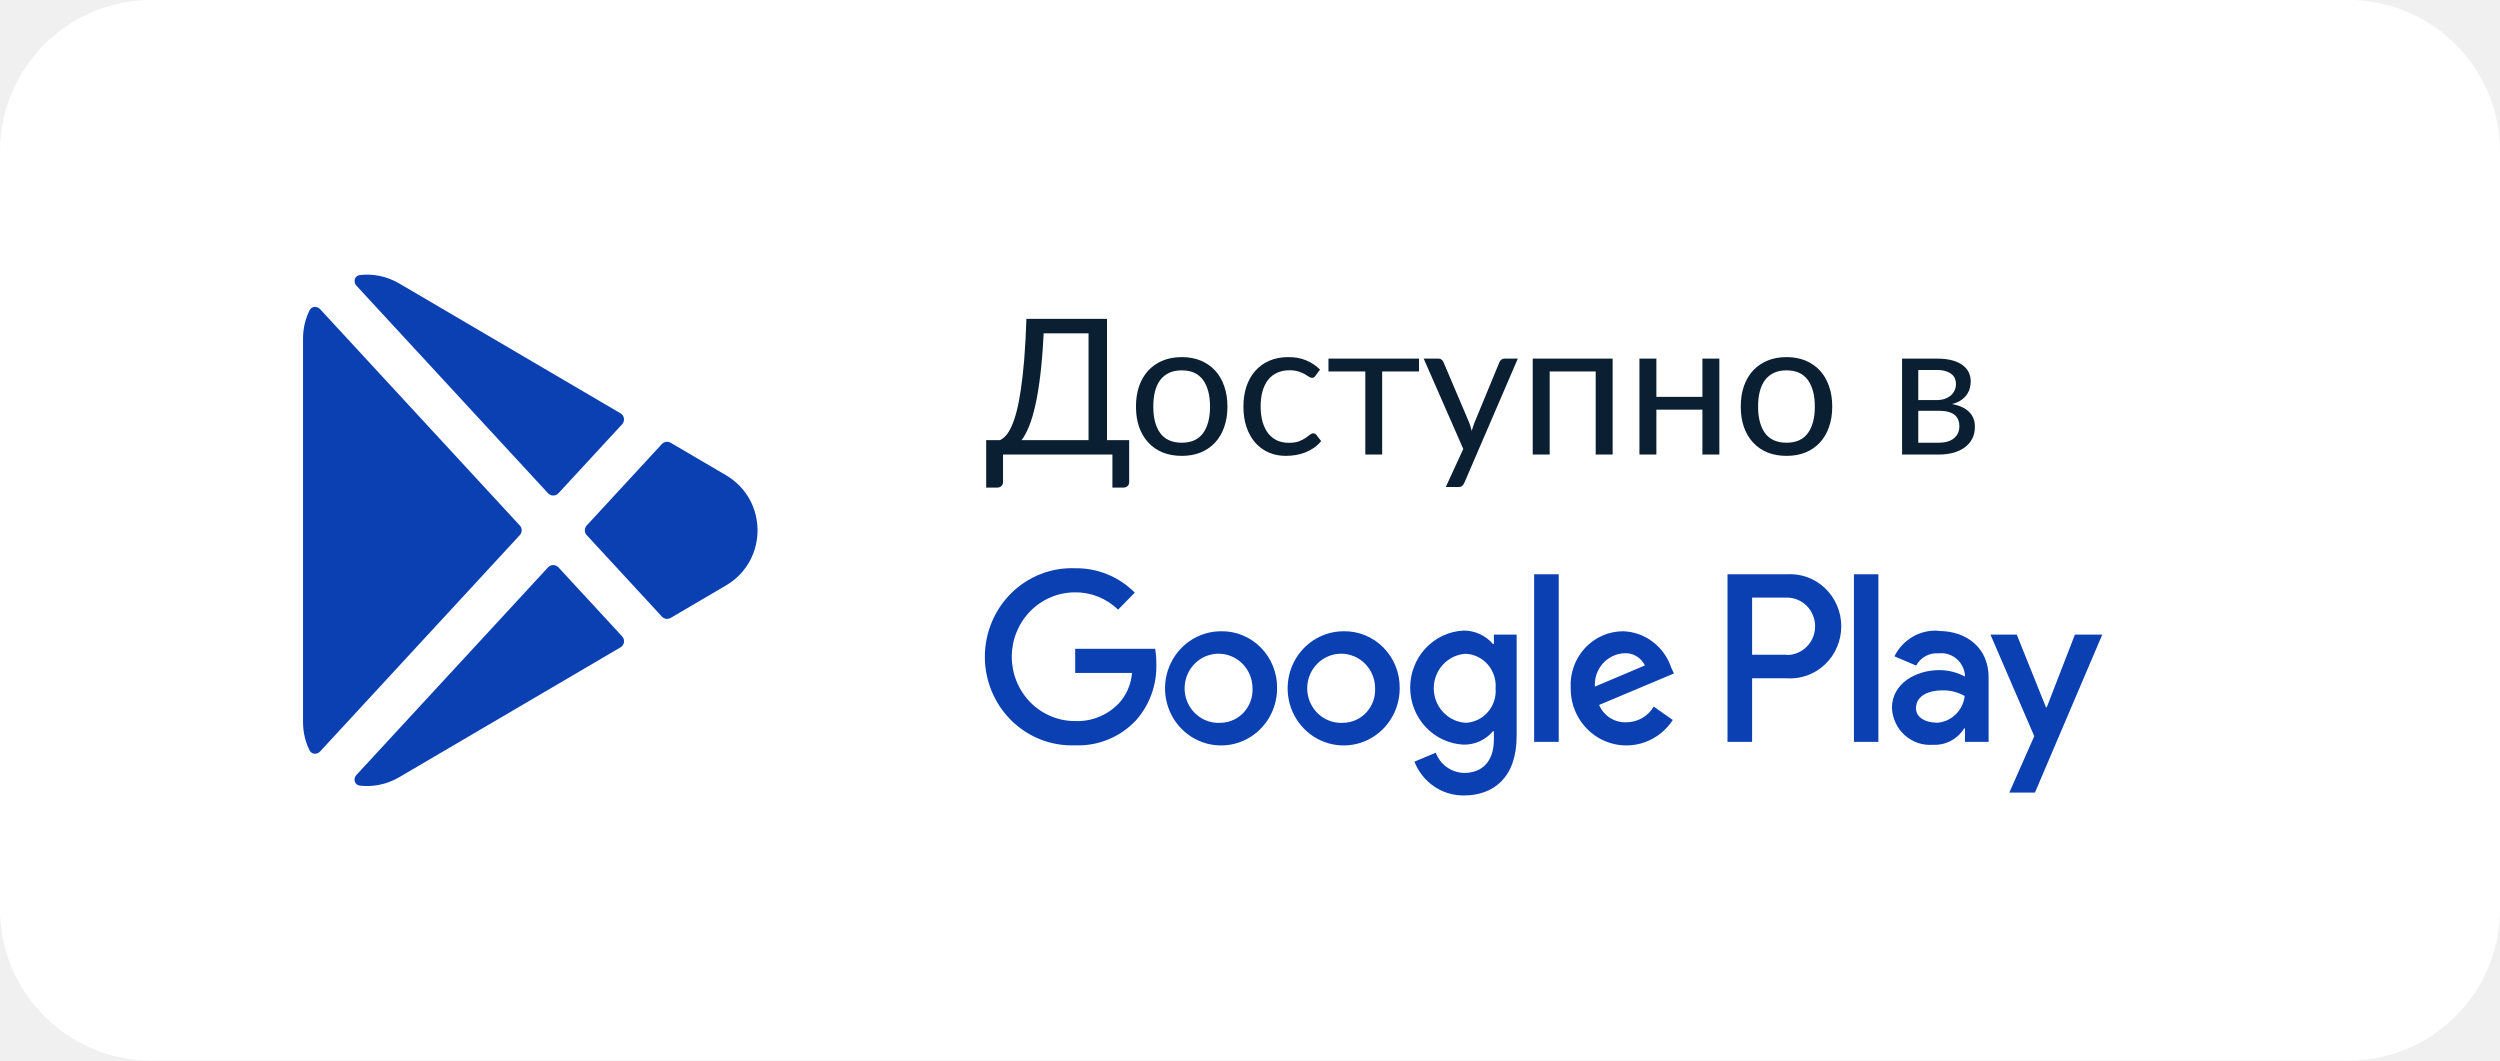
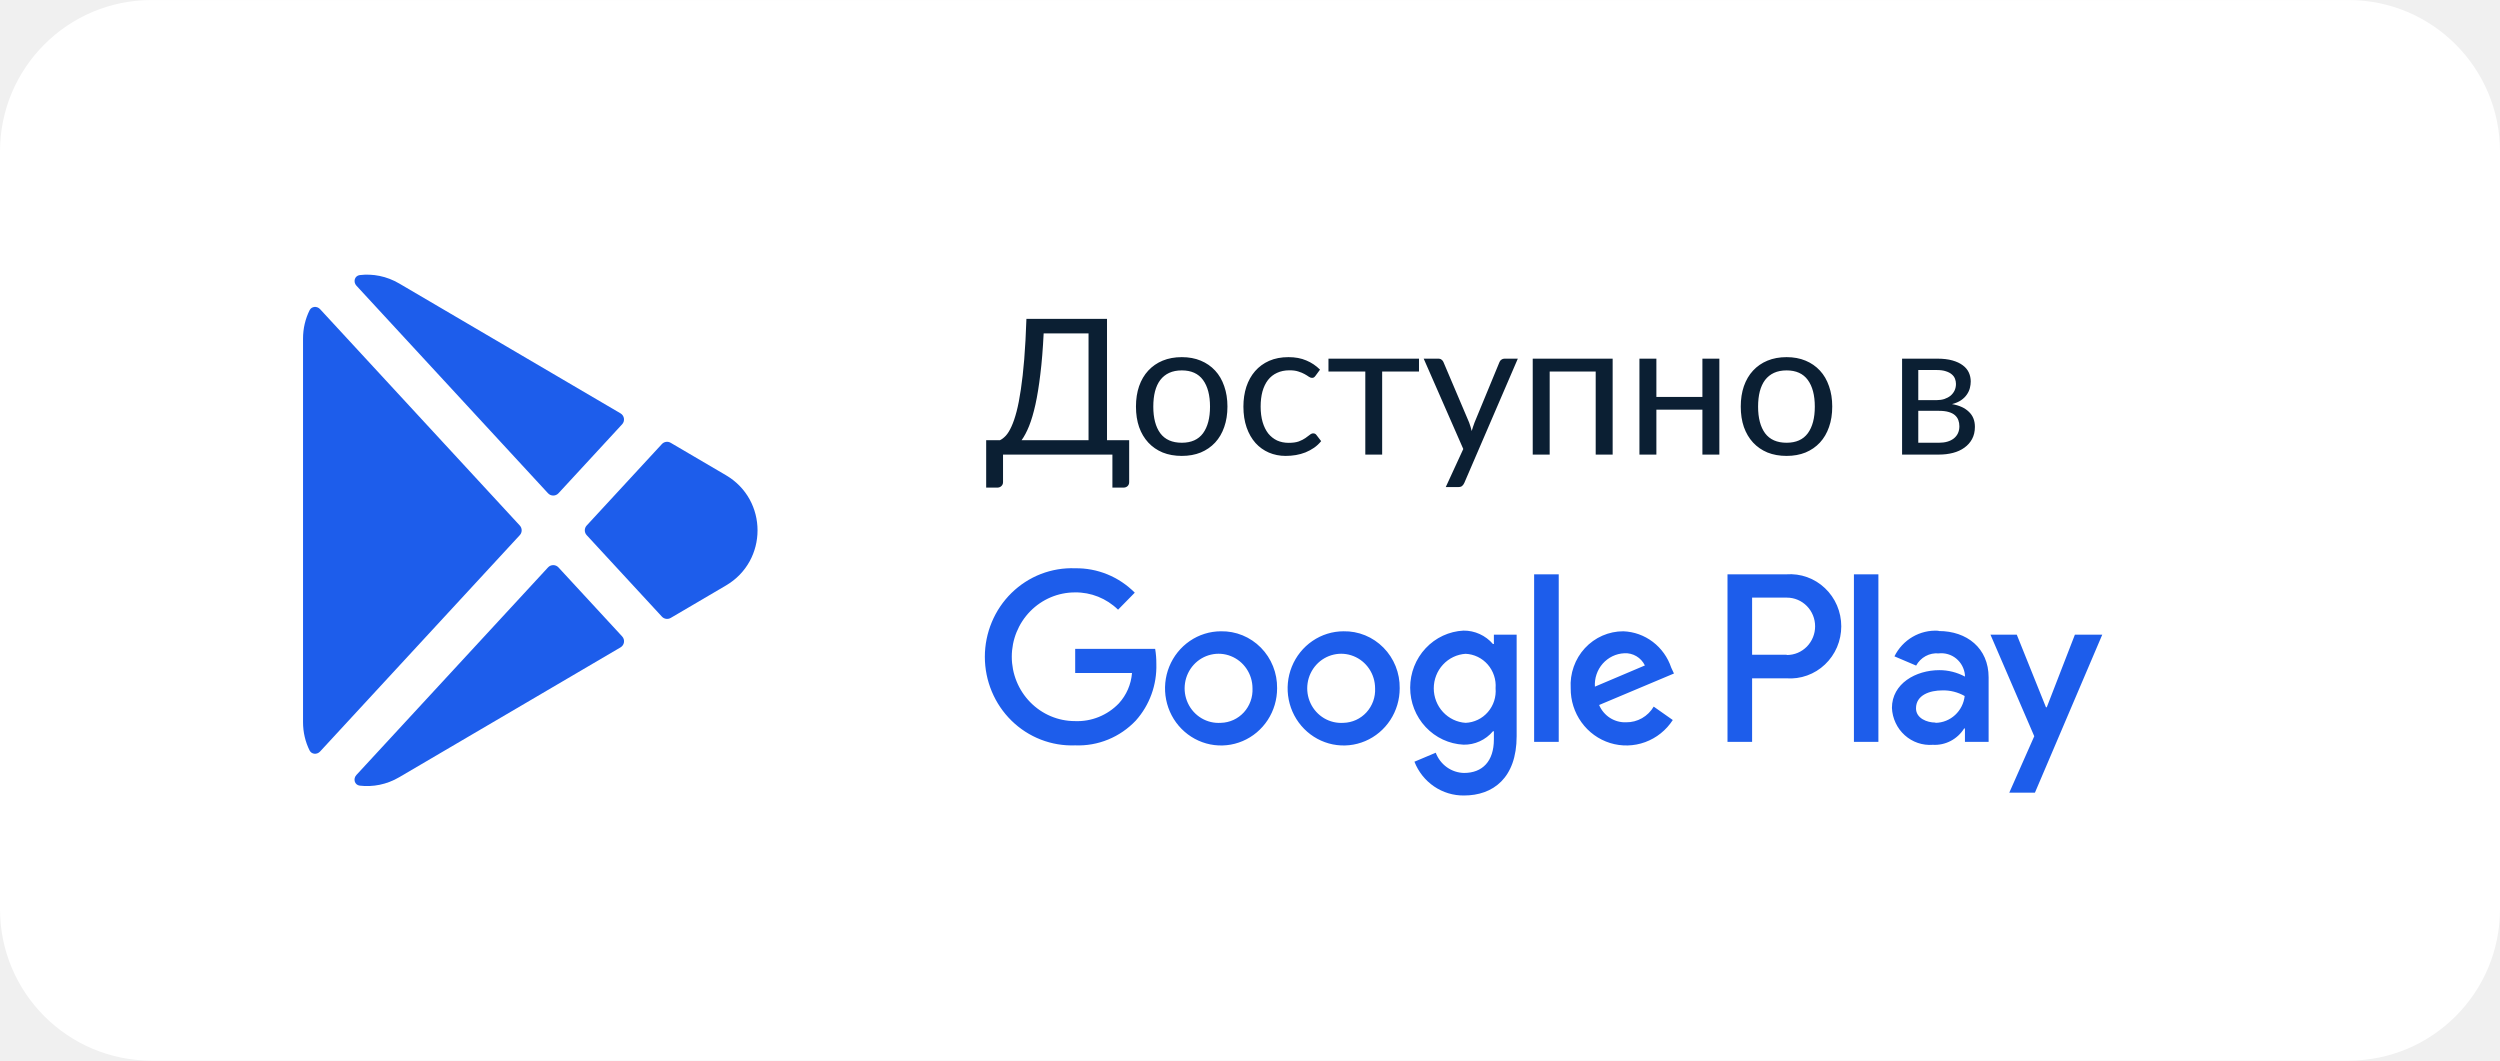
<svg xmlns="http://www.w3.org/2000/svg" width="132" height="56" viewBox="0 0 132 56" fill="none">
-   <path d="M0 8C0 3.582 3.582 0 8 0H124C128.418 0 132 3.582 132 8V48C132 52.418 128.418 56 124 56H8C3.582 56 0 52.418 0 48V8Z" fill="white" />
-   <path d="M57.475 23.24V17.6H55.105C55.065 18.417 55.008 19.133 54.935 19.75C54.862 20.367 54.775 20.902 54.675 21.355C54.575 21.808 54.463 22.188 54.34 22.495C54.217 22.798 54.083 23.047 53.94 23.24H57.475ZM59.62 23.24V25.455C59.62 25.542 59.592 25.612 59.535 25.665C59.478 25.718 59.403 25.745 59.31 25.745H58.735V24H52.96V25.455C52.96 25.542 52.93 25.612 52.87 25.665C52.813 25.718 52.74 25.745 52.65 25.745H52.07V23.24H52.8C52.903 23.19 53.007 23.11 53.11 23C53.213 22.887 53.312 22.727 53.405 22.52C53.502 22.31 53.592 22.047 53.675 21.73C53.758 21.413 53.833 21.027 53.9 20.57C53.97 20.11 54.03 19.573 54.08 18.96C54.13 18.347 54.168 17.638 54.195 16.835H58.45V23.24H59.62ZM62.399 18.855C62.769 18.855 63.102 18.917 63.399 19.04C63.695 19.163 63.949 19.338 64.159 19.565C64.369 19.792 64.529 20.067 64.639 20.39C64.752 20.71 64.809 21.068 64.809 21.465C64.809 21.865 64.752 22.225 64.639 22.545C64.529 22.865 64.369 23.138 64.159 23.365C63.949 23.592 63.695 23.767 63.399 23.89C63.102 24.01 62.769 24.07 62.399 24.07C62.025 24.07 61.689 24.01 61.389 23.89C61.092 23.767 60.839 23.592 60.629 23.365C60.419 23.138 60.257 22.865 60.144 22.545C60.034 22.225 59.979 21.865 59.979 21.465C59.979 21.068 60.034 20.71 60.144 20.39C60.257 20.067 60.419 19.792 60.629 19.565C60.839 19.338 61.092 19.163 61.389 19.04C61.689 18.917 62.025 18.855 62.399 18.855ZM62.399 23.375C62.899 23.375 63.272 23.208 63.519 22.875C63.765 22.538 63.889 22.07 63.889 21.47C63.889 20.867 63.765 20.397 63.519 20.06C63.272 19.723 62.899 19.555 62.399 19.555C62.145 19.555 61.924 19.598 61.734 19.685C61.547 19.772 61.39 19.897 61.264 20.06C61.14 20.223 61.047 20.425 60.984 20.665C60.924 20.902 60.894 21.17 60.894 21.47C60.894 22.07 61.017 22.538 61.264 22.875C61.514 23.208 61.892 23.375 62.399 23.375ZM69.462 19.835C69.436 19.872 69.409 19.9 69.382 19.92C69.356 19.94 69.319 19.95 69.272 19.95C69.222 19.95 69.167 19.93 69.107 19.89C69.047 19.847 68.972 19.8 68.882 19.75C68.796 19.7 68.687 19.655 68.557 19.615C68.431 19.572 68.274 19.55 68.087 19.55C67.837 19.55 67.617 19.595 67.427 19.685C67.237 19.772 67.077 19.898 66.947 20.065C66.821 20.232 66.724 20.433 66.657 20.67C66.594 20.907 66.562 21.172 66.562 21.465C66.562 21.772 66.597 22.045 66.667 22.285C66.737 22.522 66.836 22.722 66.962 22.885C67.092 23.045 67.247 23.168 67.427 23.255C67.611 23.338 67.816 23.38 68.042 23.38C68.259 23.38 68.437 23.355 68.577 23.305C68.717 23.252 68.832 23.193 68.922 23.13C69.016 23.067 69.092 23.01 69.152 22.96C69.216 22.907 69.277 22.88 69.337 22.88C69.411 22.88 69.467 22.908 69.507 22.965L69.757 23.29C69.647 23.427 69.522 23.543 69.382 23.64C69.242 23.737 69.091 23.818 68.927 23.885C68.767 23.948 68.599 23.995 68.422 24.025C68.246 24.055 68.066 24.07 67.882 24.07C67.566 24.07 67.271 24.012 66.997 23.895C66.727 23.778 66.492 23.61 66.292 23.39C66.092 23.167 65.936 22.893 65.822 22.57C65.709 22.247 65.652 21.878 65.652 21.465C65.652 21.088 65.704 20.74 65.807 20.42C65.914 20.1 66.067 19.825 66.267 19.595C66.471 19.362 66.719 19.18 67.012 19.05C67.309 18.92 67.649 18.855 68.032 18.855C68.389 18.855 68.702 18.913 68.972 19.03C69.246 19.143 69.487 19.305 69.697 19.515L69.462 19.835ZM74.923 19.615H72.978V24H72.088V19.615H70.143V18.935H74.923V19.615ZM80.141 18.935L77.316 25.495C77.286 25.562 77.248 25.615 77.201 25.655C77.158 25.695 77.09 25.715 76.996 25.715H76.336L77.261 23.705L75.171 18.935H75.941C76.018 18.935 76.078 18.955 76.121 18.995C76.168 19.032 76.2 19.073 76.216 19.12L77.571 22.31C77.625 22.45 77.67 22.597 77.706 22.75C77.753 22.593 77.803 22.445 77.856 22.305L79.171 19.12C79.191 19.067 79.225 19.023 79.271 18.99C79.321 18.953 79.376 18.935 79.436 18.935H80.141ZM85.148 24H84.253V19.615H81.823V24H80.928V18.935H85.148V24ZM90.782 18.935V24H89.887V21.63H87.457V24H86.562V18.935H87.457V20.955H89.887V18.935H90.782ZM94.332 18.855C94.702 18.855 95.035 18.917 95.332 19.04C95.629 19.163 95.882 19.338 96.092 19.565C96.302 19.792 96.462 20.067 96.572 20.39C96.686 20.71 96.742 21.068 96.742 21.465C96.742 21.865 96.686 22.225 96.572 22.545C96.462 22.865 96.302 23.138 96.092 23.365C95.882 23.592 95.629 23.767 95.332 23.89C95.035 24.01 94.702 24.07 94.332 24.07C93.959 24.07 93.622 24.01 93.322 23.89C93.025 23.767 92.772 23.592 92.562 23.365C92.352 23.138 92.191 22.865 92.077 22.545C91.967 22.225 91.912 21.865 91.912 21.465C91.912 21.068 91.967 20.71 92.077 20.39C92.191 20.067 92.352 19.792 92.562 19.565C92.772 19.338 93.025 19.163 93.322 19.04C93.622 18.917 93.959 18.855 94.332 18.855ZM94.332 23.375C94.832 23.375 95.206 23.208 95.452 22.875C95.699 22.538 95.822 22.07 95.822 21.47C95.822 20.867 95.699 20.397 95.452 20.06C95.206 19.723 94.832 19.555 94.332 19.555C94.079 19.555 93.857 19.598 93.667 19.685C93.481 19.772 93.324 19.897 93.197 20.06C93.074 20.223 92.981 20.425 92.917 20.665C92.857 20.902 92.827 21.17 92.827 21.47C92.827 22.07 92.951 22.538 93.197 22.875C93.447 23.208 93.826 23.375 94.332 23.375ZM102.375 23.375C102.708 23.375 102.971 23.298 103.165 23.145C103.358 22.988 103.455 22.775 103.455 22.505C103.455 22.385 103.436 22.277 103.4 22.18C103.363 22.08 103.303 21.993 103.22 21.92C103.136 21.847 103.025 21.79 102.885 21.75C102.748 21.71 102.58 21.69 102.38 21.69H101.285V23.375H102.375ZM101.285 19.535V21.125H102.26C102.406 21.125 102.541 21.105 102.665 21.065C102.791 21.022 102.9 20.963 102.99 20.89C103.08 20.813 103.15 20.723 103.2 20.62C103.25 20.513 103.275 20.397 103.275 20.27C103.275 20.177 103.258 20.087 103.225 20C103.191 19.91 103.135 19.832 103.055 19.765C102.975 19.695 102.87 19.64 102.74 19.6C102.61 19.557 102.45 19.535 102.26 19.535H101.285ZM102.285 18.935C102.598 18.935 102.866 18.967 103.09 19.03C103.313 19.093 103.496 19.18 103.64 19.29C103.783 19.397 103.888 19.523 103.955 19.67C104.021 19.817 104.055 19.973 104.055 20.14C104.055 20.25 104.04 20.365 104.01 20.485C103.98 20.605 103.926 20.72 103.85 20.83C103.776 20.94 103.675 21.04 103.545 21.13C103.418 21.217 103.258 21.285 103.065 21.335C103.451 21.402 103.75 21.537 103.96 21.74C104.17 21.94 104.275 22.205 104.275 22.535C104.275 22.782 104.225 22.997 104.125 23.18C104.028 23.36 103.893 23.512 103.72 23.635C103.55 23.758 103.35 23.85 103.12 23.91C102.89 23.97 102.643 24 102.38 24H100.43V18.935H102.285Z" fill="#0B1F33" />
-   <path d="M70.938 33.33C70.353 33.331 69.781 33.51 69.296 33.842C68.81 34.174 68.432 34.646 68.209 35.198C67.986 35.749 67.929 36.355 68.045 36.94C68.16 37.525 68.443 38.061 68.858 38.482C69.273 38.903 69.801 39.188 70.375 39.303C70.949 39.418 71.544 39.357 72.084 39.128C72.624 38.898 73.085 38.511 73.409 38.014C73.733 37.517 73.905 36.934 73.904 36.338C73.91 35.94 73.837 35.545 73.69 35.177C73.542 34.808 73.324 34.474 73.047 34.193C72.77 33.912 72.441 33.691 72.079 33.543C71.717 33.395 71.329 33.322 70.938 33.33ZM70.938 38.164C70.58 38.189 70.222 38.104 69.911 37.92C69.6 37.735 69.351 37.46 69.196 37.129C69.041 36.799 68.988 36.428 69.042 36.066C69.096 35.704 69.256 35.367 69.501 35.099C69.746 34.83 70.065 34.643 70.415 34.562C70.766 34.48 71.132 34.508 71.467 34.642C71.802 34.776 72.089 35.009 72.292 35.311C72.495 35.614 72.604 35.971 72.605 36.338C72.617 36.57 72.582 36.802 72.504 37.02C72.425 37.239 72.305 37.439 72.15 37.609C71.994 37.779 71.807 37.916 71.599 38.011C71.391 38.107 71.166 38.158 70.938 38.164ZM64.465 33.33C63.88 33.331 63.308 33.51 62.822 33.842C62.337 34.174 61.959 34.646 61.736 35.198C61.513 35.749 61.456 36.355 61.572 36.94C61.687 37.525 61.97 38.061 62.385 38.482C62.8 38.903 63.328 39.188 63.902 39.303C64.476 39.418 65.071 39.357 65.611 39.128C66.151 38.898 66.612 38.511 66.936 38.014C67.26 37.517 67.432 36.934 67.431 36.338C67.436 35.94 67.364 35.545 67.216 35.177C67.069 34.808 66.851 34.474 66.574 34.193C66.297 33.912 65.968 33.691 65.606 33.543C65.243 33.395 64.856 33.322 64.465 33.33ZM64.465 38.164C64.106 38.189 63.749 38.104 63.438 37.92C63.127 37.735 62.878 37.46 62.723 37.129C62.568 36.799 62.514 36.428 62.569 36.066C62.623 35.704 62.783 35.367 63.028 35.099C63.273 34.83 63.591 34.643 63.942 34.562C64.293 34.48 64.659 34.508 64.994 34.642C65.329 34.776 65.616 35.009 65.819 35.311C66.022 35.614 66.131 35.971 66.132 36.338C66.143 36.57 66.109 36.802 66.03 37.02C65.952 37.239 65.832 37.439 65.677 37.609C65.521 37.779 65.334 37.916 65.126 38.011C64.918 38.107 64.693 38.158 64.465 38.164ZM56.77 34.257V35.531H59.77C59.723 36.131 59.478 36.697 59.075 37.138C58.775 37.45 58.412 37.695 58.013 37.856C57.613 38.017 57.185 38.09 56.756 38.072C55.871 38.072 55.023 37.714 54.398 37.077C53.773 36.44 53.422 35.576 53.422 34.675C53.422 33.774 53.773 32.91 54.398 32.273C55.023 31.635 55.871 31.277 56.756 31.277C57.603 31.265 58.422 31.593 59.034 32.191L59.916 31.292C59.502 30.874 59.01 30.546 58.47 30.324C57.93 30.103 57.352 29.994 56.77 30.003C56.152 29.979 55.536 30.082 54.959 30.306C54.381 30.53 53.854 30.87 53.408 31.306C52.963 31.743 52.609 32.267 52.367 32.846C52.125 33.425 52 34.048 52 34.678C52 35.308 52.125 35.931 52.367 36.51C52.609 37.09 52.963 37.613 53.408 38.05C53.854 38.486 54.381 38.827 54.959 39.051C55.536 39.275 56.152 39.377 56.77 39.353C57.364 39.377 57.956 39.273 58.508 39.047C59.06 38.822 59.559 38.48 59.971 38.044C60.701 37.227 61.089 36.153 61.055 35.05C61.057 34.784 61.036 34.519 60.992 34.257H56.77ZM88.24 35.248C88.058 34.705 87.72 34.231 87.268 33.888C86.817 33.546 86.274 33.351 85.711 33.33C85.332 33.329 84.956 33.408 84.606 33.561C84.257 33.714 83.943 33.939 83.683 34.221C83.422 34.503 83.221 34.836 83.093 35.2C82.964 35.564 82.909 35.951 82.933 36.338C82.927 36.984 83.126 37.615 83.502 38.136C83.876 38.657 84.406 39.04 85.013 39.229C85.619 39.418 86.269 39.401 86.866 39.183C87.462 38.964 87.974 38.554 88.323 38.015L87.316 37.307C87.166 37.562 86.953 37.773 86.698 37.918C86.444 38.063 86.156 38.138 85.864 38.136C85.563 38.148 85.266 38.068 85.01 37.905C84.755 37.742 84.554 37.504 84.433 37.222L88.385 35.559L88.24 35.248ZM84.211 36.253C84.197 36.033 84.226 35.813 84.297 35.604C84.368 35.396 84.478 35.204 84.622 35.04C84.767 34.876 84.942 34.743 85.137 34.649C85.332 34.554 85.544 34.501 85.76 34.491C85.984 34.477 86.207 34.53 86.401 34.645C86.595 34.76 86.751 34.93 86.85 35.135L84.211 36.253ZM81.002 39.169H82.301V30.322H81.002V39.169ZM78.877 34.002H78.829C78.634 33.777 78.395 33.597 78.126 33.475C77.858 33.353 77.567 33.291 77.273 33.294C76.514 33.332 75.798 33.666 75.274 34.226C74.749 34.787 74.457 35.532 74.457 36.306C74.457 37.08 74.749 37.825 75.274 38.386C75.798 38.946 76.514 39.28 77.273 39.317C77.567 39.323 77.859 39.263 78.128 39.141C78.397 39.018 78.636 38.837 78.829 38.61H78.877V39.041C78.877 40.195 78.273 40.811 77.3 40.811C76.976 40.803 76.66 40.698 76.394 40.508C76.129 40.317 75.924 40.051 75.807 39.742L74.682 40.216C74.89 40.749 75.252 41.204 75.719 41.523C76.187 41.841 76.738 42.008 77.3 42C78.822 42 80.079 41.087 80.079 38.864V33.507H78.877V34.002ZM77.384 38.164C76.929 38.135 76.502 37.93 76.189 37.592C75.877 37.253 75.703 36.806 75.703 36.341C75.703 35.877 75.877 35.43 76.189 35.091C76.502 34.752 76.929 34.548 77.384 34.519C77.606 34.529 77.824 34.584 78.025 34.681C78.227 34.779 78.406 34.917 78.554 35.086C78.702 35.256 78.814 35.454 78.885 35.669C78.957 35.884 78.984 36.112 78.967 36.338C78.986 36.565 78.96 36.793 78.89 37.01C78.82 37.226 78.707 37.425 78.559 37.596C78.411 37.767 78.231 37.905 78.028 38.003C77.826 38.1 77.607 38.155 77.384 38.164ZM94.324 30.322H91.212V39.169H92.511V35.814H94.324C94.694 35.841 95.066 35.79 95.415 35.665C95.766 35.539 96.087 35.341 96.358 35.083C96.63 34.826 96.847 34.514 96.995 34.167C97.143 33.82 97.219 33.446 97.219 33.068C97.219 32.69 97.143 32.316 96.995 31.969C96.847 31.622 96.63 31.31 96.358 31.053C96.087 30.795 95.766 30.597 95.415 30.472C95.066 30.346 94.694 30.295 94.324 30.322ZM94.324 34.569H92.511V31.553H94.352C94.547 31.553 94.74 31.593 94.921 31.669C95.101 31.745 95.264 31.857 95.403 31.997C95.54 32.138 95.65 32.305 95.725 32.489C95.8 32.672 95.838 32.869 95.838 33.068C95.838 33.267 95.8 33.464 95.725 33.648C95.65 33.831 95.54 33.998 95.403 34.139C95.264 34.28 95.101 34.391 94.921 34.467C94.74 34.544 94.547 34.583 94.352 34.583L94.324 34.569ZM102.339 33.302C101.866 33.272 101.395 33.384 100.984 33.624C100.572 33.865 100.24 34.222 100.026 34.653L101.172 35.142C101.288 34.929 101.462 34.755 101.673 34.641C101.883 34.526 102.122 34.477 102.36 34.498C102.525 34.478 102.692 34.492 102.851 34.539C103.011 34.586 103.16 34.665 103.289 34.771C103.418 34.877 103.525 35.008 103.604 35.157C103.683 35.306 103.733 35.469 103.749 35.637V35.722C103.331 35.498 102.866 35.382 102.395 35.382C101.158 35.382 99.894 36.09 99.894 37.378C99.906 37.652 99.972 37.92 100.089 38.168C100.204 38.415 100.368 38.636 100.57 38.818C100.771 38.999 101.007 39.138 101.261 39.225C101.516 39.312 101.786 39.346 102.054 39.325C102.38 39.343 102.705 39.273 102.995 39.121C103.286 38.969 103.532 38.741 103.707 38.461H103.749V39.169H104.999V35.764C104.999 34.215 103.846 33.316 102.367 33.316L102.339 33.302ZM102.179 38.15C101.756 38.15 101.165 37.93 101.165 37.399C101.165 36.692 101.901 36.451 102.554 36.451C102.967 36.441 103.374 36.543 103.735 36.748C103.692 37.133 103.513 37.488 103.231 37.748C102.951 38.008 102.587 38.156 102.207 38.164L102.179 38.15ZM109.555 33.507L108.069 37.343H108.027L106.485 33.507H105.096L107.409 38.871L106.09 41.851H107.444L111 33.507H109.555ZM97.887 39.169H99.179V30.322H97.887V39.169Z" fill="#0B40B3" />
-   <path fill-rule="evenodd" clip-rule="evenodd" d="M35.413 32.625C35.261 32.714 35.068 32.685 34.948 32.556L30.978 28.254C30.845 28.111 30.845 27.889 30.978 27.746L34.946 23.446C35.066 23.317 35.26 23.288 35.412 23.377L38.331 25.091C40.554 26.395 40.554 29.608 38.331 30.912L35.413 32.625ZM32.765 34.179C32.971 34.058 33.013 33.777 32.851 33.601L29.487 29.957C29.339 29.796 29.085 29.796 28.936 29.957L18.818 40.919C18.63 41.122 18.722 41.449 18.997 41.481C19.684 41.56 20.41 41.429 21.083 41.034L32.765 34.179ZM16.9 39.679C16.737 39.856 16.45 39.835 16.344 39.619C16.125 39.176 16 38.671 16 38.123V17.88C16 17.331 16.126 16.826 16.345 16.382C16.451 16.166 16.738 16.145 16.901 16.322L27.446 27.746C27.579 27.889 27.579 28.111 27.446 28.254L16.9 39.679ZM19 14.522C18.725 14.554 18.632 14.88 18.82 15.084L28.936 26.043C29.085 26.204 29.339 26.204 29.487 26.043L32.849 22.401C33.011 22.225 32.97 21.944 32.763 21.823L21.083 14.969C20.41 14.575 19.686 14.443 19 14.522Z" fill="#0B40B3" />
+   <path d="M0 8.002C0 3.583 3.582 0.002 8 0.002H124C128.418 0.002 132 3.583 132 8.002V48.002C132 52.42 128.418 56.002 124 56.002H8C3.582 56.002 0 52.42 0 48.002V8.002Z" fill="white" />
+   <path d="M58.45 16.837V23.242H59.62V25.457C59.62 25.543 59.592 25.613 59.535 25.667C59.478 25.72 59.403 25.747 59.31 25.747H58.735V24.002H52.96V25.457C52.96 25.543 52.93 25.613 52.87 25.667C52.813 25.72 52.74 25.747 52.65 25.747H52.07V23.242H52.8C52.903 23.192 53.007 23.112 53.11 23.002C53.213 22.888 53.312 22.728 53.405 22.522C53.502 22.312 53.592 22.048 53.675 21.732C53.758 21.415 53.833 21.028 53.9 20.572C53.97 20.112 54.03 19.575 54.08 18.962C54.13 18.348 54.168 17.64 54.195 16.837H58.45ZM55.105 17.602C55.065 18.422 55.007 19.14 54.93 19.757C54.857 20.373 54.77 20.908 54.67 21.362C54.57 21.812 54.458 22.19 54.335 22.497C54.212 22.8 54.08 23.048 53.94 23.242H57.475V17.602H55.105ZM62.399 18.857C62.769 18.857 63.102 18.918 63.399 19.042C63.695 19.165 63.949 19.34 64.159 19.567C64.369 19.793 64.529 20.068 64.639 20.392C64.752 20.712 64.809 21.07 64.809 21.467C64.809 21.867 64.752 22.227 64.639 22.547C64.529 22.867 64.369 23.14 64.159 23.367C63.949 23.593 63.695 23.768 63.399 23.892C63.102 24.012 62.769 24.072 62.399 24.072C62.025 24.072 61.689 24.012 61.389 23.892C61.092 23.768 60.839 23.593 60.629 23.367C60.419 23.14 60.257 22.867 60.144 22.547C60.034 22.227 59.979 21.867 59.979 21.467C59.979 21.07 60.034 20.712 60.144 20.392C60.257 20.068 60.419 19.793 60.629 19.567C60.839 19.34 61.092 19.165 61.389 19.042C61.689 18.918 62.025 18.857 62.399 18.857ZM62.399 23.377C62.899 23.377 63.272 23.21 63.519 22.877C63.765 22.54 63.889 22.072 63.889 21.472C63.889 20.868 63.765 20.398 63.519 20.062C63.272 19.725 62.899 19.557 62.399 19.557C62.145 19.557 61.924 19.6 61.734 19.687C61.547 19.773 61.39 19.898 61.264 20.062C61.14 20.225 61.047 20.427 60.984 20.667C60.924 20.903 60.894 21.172 60.894 21.472C60.894 22.072 61.017 22.54 61.264 22.877C61.514 23.21 61.892 23.377 62.399 23.377ZM69.462 19.837C69.436 19.873 69.409 19.902 69.382 19.922C69.356 19.942 69.319 19.952 69.272 19.952C69.222 19.952 69.167 19.932 69.107 19.892C69.047 19.848 68.972 19.802 68.882 19.752C68.796 19.702 68.687 19.657 68.557 19.617C68.431 19.573 68.274 19.552 68.087 19.552C67.837 19.552 67.617 19.597 67.427 19.687C67.237 19.773 67.077 19.9 66.947 20.067C66.821 20.233 66.724 20.435 66.657 20.672C66.594 20.908 66.562 21.173 66.562 21.467C66.562 21.773 66.597 22.047 66.667 22.287C66.737 22.523 66.836 22.723 66.962 22.887C67.092 23.047 67.247 23.17 67.427 23.257C67.611 23.34 67.816 23.382 68.042 23.382C68.259 23.382 68.437 23.357 68.577 23.307C68.717 23.253 68.832 23.195 68.922 23.132C69.016 23.068 69.092 23.012 69.152 22.962C69.216 22.908 69.277 22.882 69.337 22.882C69.411 22.882 69.467 22.91 69.507 22.967L69.757 23.292C69.647 23.428 69.522 23.545 69.382 23.642C69.242 23.738 69.091 23.82 68.927 23.887C68.767 23.95 68.599 23.997 68.422 24.027C68.246 24.057 68.066 24.072 67.882 24.072C67.566 24.072 67.271 24.013 66.997 23.897C66.727 23.78 66.492 23.612 66.292 23.392C66.092 23.168 65.936 22.895 65.822 22.572C65.709 22.248 65.652 21.88 65.652 21.467C65.652 21.09 65.704 20.742 65.807 20.422C65.914 20.102 66.067 19.827 66.267 19.597C66.471 19.363 66.719 19.182 67.012 19.052C67.309 18.922 67.649 18.857 68.032 18.857C68.389 18.857 68.702 18.915 68.972 19.032C69.246 19.145 69.487 19.307 69.697 19.517L69.462 19.837ZM70.143 18.937H74.923V19.617H72.978V24.002H72.088V19.617H70.143V18.937ZM77.316 25.497C77.286 25.563 77.248 25.617 77.201 25.657C77.158 25.697 77.09 25.717 76.996 25.717H76.336L77.261 23.707L75.171 18.937H75.941C76.018 18.937 76.078 18.957 76.121 18.997C76.168 19.033 76.2 19.075 76.216 19.122L77.571 22.312C77.598 22.388 77.623 22.463 77.646 22.537C77.67 22.607 77.69 22.68 77.706 22.757C77.75 22.607 77.8 22.457 77.856 22.307L79.171 19.122C79.191 19.068 79.225 19.025 79.271 18.992C79.321 18.955 79.376 18.937 79.436 18.937H80.141L77.316 25.497ZM85.148 18.937V24.002H84.253V19.617H81.823V24.002H80.928V18.937H85.148ZM90.782 18.937V24.002H89.887V21.632H87.457V24.002H86.562V18.937H87.457V20.957H89.887V18.937H90.782ZM94.332 18.857C94.702 18.857 95.035 18.918 95.332 19.042C95.629 19.165 95.882 19.34 96.092 19.567C96.302 19.793 96.462 20.068 96.572 20.392C96.686 20.712 96.742 21.07 96.742 21.467C96.742 21.867 96.686 22.227 96.572 22.547C96.462 22.867 96.302 23.14 96.092 23.367C95.882 23.593 95.629 23.768 95.332 23.892C95.035 24.012 94.702 24.072 94.332 24.072C93.959 24.072 93.622 24.012 93.322 23.892C93.025 23.768 92.772 23.593 92.562 23.367C92.352 23.14 92.191 22.867 92.077 22.547C91.967 22.227 91.912 21.867 91.912 21.467C91.912 21.07 91.967 20.712 92.077 20.392C92.191 20.068 92.352 19.793 92.562 19.567C92.772 19.34 93.025 19.165 93.322 19.042C93.622 18.918 93.959 18.857 94.332 18.857ZM94.332 23.377C94.832 23.377 95.206 23.21 95.452 22.877C95.699 22.54 95.822 22.072 95.822 21.472C95.822 20.868 95.699 20.398 95.452 20.062C95.206 19.725 94.832 19.557 94.332 19.557C94.079 19.557 93.857 19.6 93.667 19.687C93.481 19.773 93.324 19.898 93.197 20.062C93.074 20.225 92.981 20.427 92.917 20.667C92.857 20.903 92.827 21.172 92.827 21.472C92.827 22.072 92.951 22.54 93.197 22.877C93.447 23.21 93.826 23.377 94.332 23.377ZM100.43 18.937H102.285C102.598 18.937 102.866 18.968 103.09 19.032C103.313 19.095 103.496 19.182 103.64 19.292C103.783 19.398 103.888 19.525 103.955 19.672C104.021 19.818 104.055 19.975 104.055 20.142C104.055 20.252 104.04 20.367 104.01 20.487C103.98 20.607 103.926 20.722 103.85 20.832C103.776 20.942 103.675 21.042 103.545 21.132C103.418 21.218 103.258 21.287 103.065 21.337C103.448 21.403 103.745 21.538 103.955 21.742C104.168 21.942 104.275 22.207 104.275 22.537C104.275 22.783 104.225 22.998 104.125 23.182C104.028 23.362 103.893 23.513 103.72 23.637C103.55 23.76 103.35 23.852 103.12 23.912C102.89 23.972 102.643 24.002 102.38 24.002H100.43V18.937ZM101.285 21.692V23.377H102.375C102.708 23.377 102.971 23.3 103.165 23.147C103.358 22.99 103.455 22.777 103.455 22.507C103.455 22.387 103.436 22.278 103.4 22.182C103.363 22.082 103.303 21.995 103.22 21.922C103.136 21.848 103.025 21.792 102.885 21.752C102.748 21.712 102.58 21.692 102.38 21.692H101.285ZM101.285 21.127H102.26C102.406 21.127 102.541 21.107 102.665 21.067C102.791 21.023 102.9 20.965 102.99 20.892C103.08 20.815 103.15 20.725 103.2 20.622C103.25 20.515 103.275 20.398 103.275 20.272C103.275 20.178 103.258 20.088 103.225 20.002C103.191 19.912 103.135 19.833 103.055 19.767C102.975 19.697 102.87 19.642 102.74 19.602C102.61 19.558 102.45 19.537 102.26 19.537H101.285V21.127Z" fill="#0B1F33" />
+   <path d="M70.938 33.332C70.353 33.333 69.781 33.511 69.296 33.844C68.81 34.176 68.432 34.648 68.209 35.199C67.986 35.751 67.929 36.357 68.045 36.942C68.16 37.526 68.443 38.063 68.858 38.483C69.273 38.904 69.801 39.19 70.375 39.305C70.949 39.42 71.544 39.359 72.084 39.129C72.624 38.9 73.085 38.512 73.409 38.016C73.733 37.519 73.905 36.936 73.904 36.34C73.91 35.942 73.837 35.547 73.69 35.178C73.542 34.81 73.324 34.475 73.047 34.195C72.77 33.914 72.441 33.693 72.079 33.545C71.717 33.397 71.329 33.324 70.938 33.332ZM70.938 38.166C70.58 38.191 70.222 38.106 69.911 37.922C69.6 37.737 69.351 37.462 69.196 37.131C69.041 36.8 68.988 36.43 69.042 36.068C69.096 35.706 69.256 35.369 69.501 35.1C69.746 34.832 70.065 34.645 70.415 34.564C70.766 34.482 71.132 34.51 71.467 34.644C71.802 34.778 72.089 35.011 72.292 35.313C72.495 35.615 72.604 35.973 72.605 36.34C72.617 36.572 72.582 36.804 72.504 37.022C72.425 37.24 72.305 37.441 72.15 37.611C71.994 37.781 71.807 37.918 71.599 38.013C71.391 38.108 71.166 38.16 70.938 38.166ZM64.465 33.332C63.88 33.333 63.308 33.511 62.822 33.844C62.337 34.176 61.959 34.648 61.736 35.199C61.513 35.751 61.456 36.357 61.572 36.942C61.687 37.526 61.97 38.063 62.385 38.483C62.8 38.904 63.328 39.19 63.902 39.305C64.476 39.42 65.071 39.359 65.611 39.129C66.151 38.9 66.612 38.512 66.936 38.016C67.26 37.519 67.432 36.936 67.431 36.34C67.436 35.942 67.364 35.547 67.216 35.178C67.069 34.81 66.851 34.475 66.574 34.195C66.297 33.914 65.968 33.693 65.606 33.545C65.243 33.397 64.856 33.324 64.465 33.332ZM64.465 38.166C64.106 38.191 63.749 38.106 63.438 37.922C63.127 37.737 62.878 37.462 62.723 37.131C62.568 36.8 62.514 36.43 62.569 36.068C62.623 35.706 62.783 35.369 63.028 35.1C63.273 34.832 63.591 34.645 63.942 34.564C64.293 34.482 64.659 34.51 64.994 34.644C65.329 34.778 65.616 35.011 65.819 35.313C66.022 35.615 66.131 35.973 66.132 36.34C66.143 36.572 66.109 36.804 66.03 37.022C65.952 37.24 65.832 37.441 65.677 37.611C65.521 37.781 65.334 37.918 65.126 38.013C64.918 38.108 64.693 38.16 64.465 38.166ZM56.77 34.259V35.533H59.77C59.723 36.133 59.478 36.699 59.075 37.139C58.775 37.452 58.412 37.696 58.013 37.857C57.613 38.018 57.185 38.092 56.756 38.074C55.871 38.074 55.023 37.716 54.398 37.078C53.773 36.441 53.422 35.577 53.422 34.676C53.422 33.775 53.773 32.911 54.398 32.274C55.023 31.637 55.871 31.279 56.756 31.279C57.603 31.266 58.422 31.594 59.034 32.192L59.916 31.293C59.502 30.876 59.01 30.547 58.47 30.326C57.93 30.105 57.352 29.996 56.77 30.005C56.152 29.981 55.536 30.084 54.959 30.307C54.381 30.531 53.854 30.872 53.408 31.308C52.963 31.745 52.609 32.268 52.367 32.848C52.125 33.427 52 34.05 52 34.68C52 35.309 52.125 35.933 52.367 36.512C52.609 37.091 52.963 37.615 53.408 38.051C53.854 38.488 54.381 38.828 54.959 39.052C55.536 39.276 56.152 39.379 56.77 39.355C57.364 39.379 57.956 39.275 58.508 39.049C59.06 38.823 59.559 38.481 59.971 38.045C60.701 37.229 61.089 36.155 61.055 35.051C61.057 34.786 61.036 34.521 60.992 34.259H56.77ZM88.24 35.25C88.058 34.707 87.72 34.233 87.268 33.89C86.817 33.547 86.274 33.353 85.711 33.332C85.332 33.331 84.956 33.41 84.606 33.563C84.257 33.716 83.943 33.941 83.683 34.222C83.422 34.504 83.221 34.838 83.093 35.202C82.964 35.566 82.909 35.953 82.933 36.34C82.927 36.986 83.126 37.616 83.502 38.137C83.876 38.658 84.406 39.042 85.013 39.231C85.619 39.419 86.269 39.403 86.866 39.184C87.462 38.966 87.974 38.556 88.323 38.017L87.316 37.309C87.166 37.564 86.953 37.775 86.698 37.92C86.444 38.065 86.156 38.14 85.864 38.137C85.563 38.15 85.266 38.069 85.01 37.907C84.755 37.744 84.554 37.506 84.433 37.224L88.385 35.561L88.24 35.25ZM84.211 36.255C84.197 36.035 84.226 35.814 84.297 35.606C84.368 35.398 84.478 35.206 84.622 35.042C84.767 34.878 84.942 34.745 85.137 34.65C85.332 34.556 85.544 34.502 85.76 34.492C85.984 34.478 86.207 34.532 86.401 34.647C86.595 34.761 86.751 34.932 86.85 35.136L84.211 36.255ZM81.002 39.17H82.301V30.324H81.002V39.17ZM78.877 34.004H78.829C78.634 33.779 78.395 33.599 78.126 33.477C77.858 33.355 77.567 33.293 77.273 33.296C76.514 33.334 75.798 33.667 75.274 34.228C74.749 34.789 74.457 35.533 74.457 36.308C74.457 37.082 74.749 37.827 75.274 38.387C75.798 38.948 76.514 39.282 77.273 39.319C77.567 39.325 77.859 39.265 78.128 39.142C78.397 39.02 78.636 38.839 78.829 38.611H78.877V39.043C78.877 40.197 78.273 40.812 77.3 40.812C76.976 40.805 76.66 40.7 76.394 40.51C76.129 40.319 75.924 40.053 75.807 39.744L74.682 40.218C74.89 40.75 75.252 41.206 75.719 41.524C76.187 41.843 76.738 42.009 77.3 42.002C78.822 42.002 80.079 41.089 80.079 38.866V33.509H78.877V34.004ZM77.384 38.166C76.929 38.137 76.502 37.932 76.189 37.593C75.877 37.255 75.703 36.808 75.703 36.343C75.703 35.879 75.877 35.431 76.189 35.093C76.502 34.754 76.929 34.55 77.384 34.521C77.606 34.53 77.824 34.586 78.025 34.683C78.227 34.781 78.406 34.918 78.554 35.088C78.702 35.258 78.814 35.456 78.885 35.671C78.957 35.886 78.984 36.113 78.967 36.34C78.986 36.566 78.96 36.795 78.89 37.011C78.82 37.228 78.707 37.427 78.559 37.598C78.411 37.769 78.231 37.907 78.028 38.004C77.826 38.102 77.607 38.157 77.384 38.166ZM94.324 30.324H91.212V39.17H92.511V35.816H94.324C94.694 35.843 95.066 35.792 95.415 35.666C95.766 35.541 96.087 35.343 96.358 35.085C96.63 34.827 96.847 34.516 96.995 34.169C97.143 33.822 97.219 33.448 97.219 33.07C97.219 32.692 97.143 32.318 96.995 31.971C96.847 31.624 96.63 31.312 96.358 31.055C96.087 30.797 95.766 30.599 95.415 30.473C95.066 30.348 94.694 30.297 94.324 30.324ZM94.324 34.57H92.511V31.555H94.352C94.547 31.555 94.74 31.594 94.921 31.671C95.101 31.747 95.264 31.858 95.403 31.999C95.54 32.139 95.65 32.306 95.725 32.49C95.8 32.674 95.838 32.871 95.838 33.07C95.838 33.269 95.8 33.466 95.725 33.649C95.65 33.833 95.54 34 95.403 34.141C95.264 34.281 95.101 34.393 94.921 34.469C94.74 34.545 94.547 34.584 94.352 34.584L94.324 34.57ZM102.339 33.303C101.866 33.274 101.395 33.386 100.984 33.626C100.572 33.866 100.24 34.224 100.026 34.655L101.172 35.143C101.288 34.931 101.462 34.757 101.673 34.642C101.883 34.528 102.122 34.478 102.36 34.499C102.525 34.48 102.692 34.494 102.851 34.541C103.011 34.588 103.16 34.666 103.289 34.772C103.418 34.879 103.525 35.01 103.604 35.158C103.683 35.307 103.733 35.471 103.749 35.639V35.724C103.331 35.5 102.866 35.383 102.395 35.384C101.158 35.384 99.894 36.092 99.894 37.38C99.906 37.654 99.972 37.922 100.089 38.169C100.204 38.417 100.368 38.638 100.57 38.819C100.771 39.001 101.007 39.139 101.261 39.226C101.516 39.313 101.786 39.347 102.054 39.326C102.38 39.345 102.705 39.274 102.995 39.123C103.286 38.971 103.532 38.743 103.707 38.463H103.749V39.17H104.999V35.766C104.999 34.216 103.846 33.318 102.367 33.318L102.339 33.303ZM102.179 38.151C101.756 38.151 101.165 37.932 101.165 37.401C101.165 36.693 101.901 36.453 102.554 36.453C102.967 36.442 103.374 36.545 103.735 36.75C103.692 37.134 103.513 37.49 103.231 37.75C102.951 38.01 102.587 38.158 102.207 38.166L102.179 38.151ZM109.555 33.509L108.069 37.344H108.027L106.485 33.509H105.096L107.409 38.873L106.09 41.853H107.444L111 33.509H109.555ZM97.887 39.17H99.179V30.324H97.887V39.17Z" fill="#1D5DEB" />
+   <path fill-rule="evenodd" clip-rule="evenodd" d="M35.413 32.627C35.261 32.716 35.067 32.687 34.948 32.558L30.977 28.256C30.844 28.112 30.844 27.891 30.977 27.747L34.946 23.448C35.066 23.318 35.259 23.289 35.411 23.379L38.331 25.092C40.554 26.396 40.554 29.61 38.331 30.914L35.413 32.627ZM32.765 34.181C32.971 34.059 33.013 33.779 32.85 33.603L29.487 29.959C29.338 29.798 29.084 29.798 28.936 29.959L18.817 40.92C18.629 41.124 18.722 41.45 18.997 41.482C19.683 41.562 20.409 41.431 21.083 41.035L32.765 34.181ZM16.9 39.68C16.737 39.857 16.45 39.836 16.344 39.62C16.125 39.177 16 38.673 16 38.124V17.882C16 17.333 16.125 16.828 16.345 16.384C16.451 16.168 16.738 16.147 16.901 16.324L27.445 27.747C27.578 27.891 27.578 28.112 27.445 28.256L16.9 39.68ZM18.999 14.524C18.724 14.556 18.632 14.882 18.82 15.085L28.936 26.045C29.084 26.205 29.338 26.205 29.487 26.045L32.849 22.402C33.011 22.227 32.969 21.946 32.763 21.825L21.083 14.971C20.41 14.576 19.685 14.444 18.999 14.524Z" fill="#1D5DEB" />
</svg>
